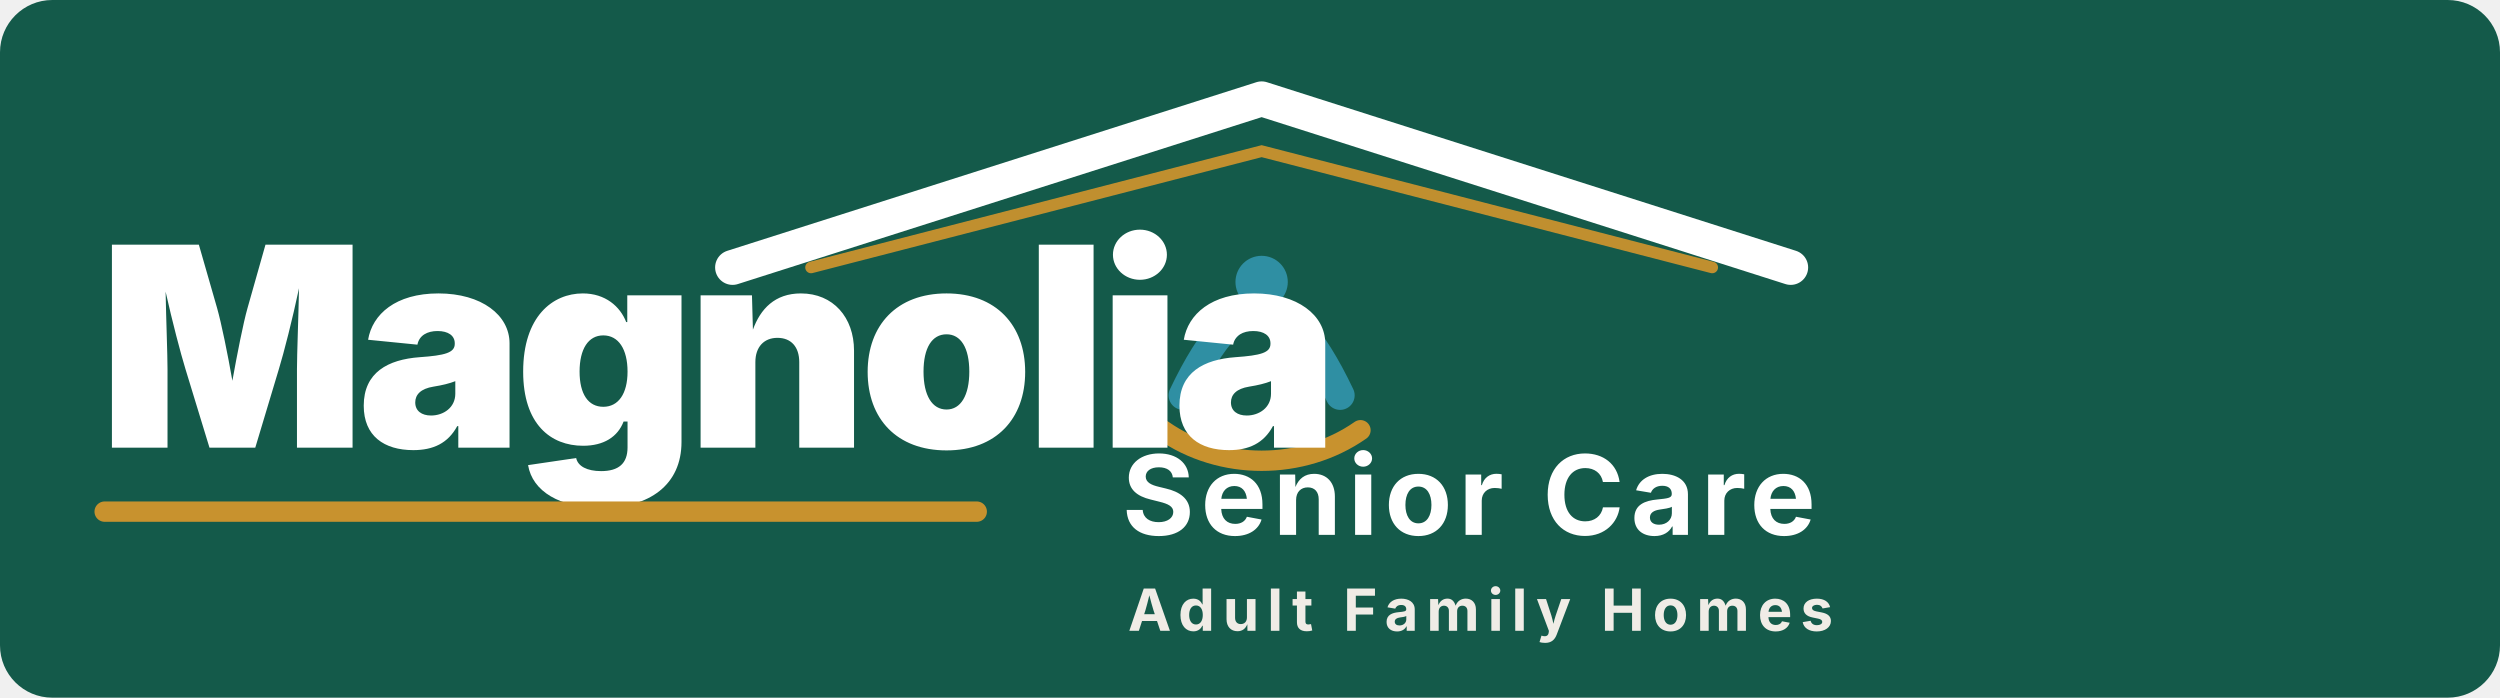
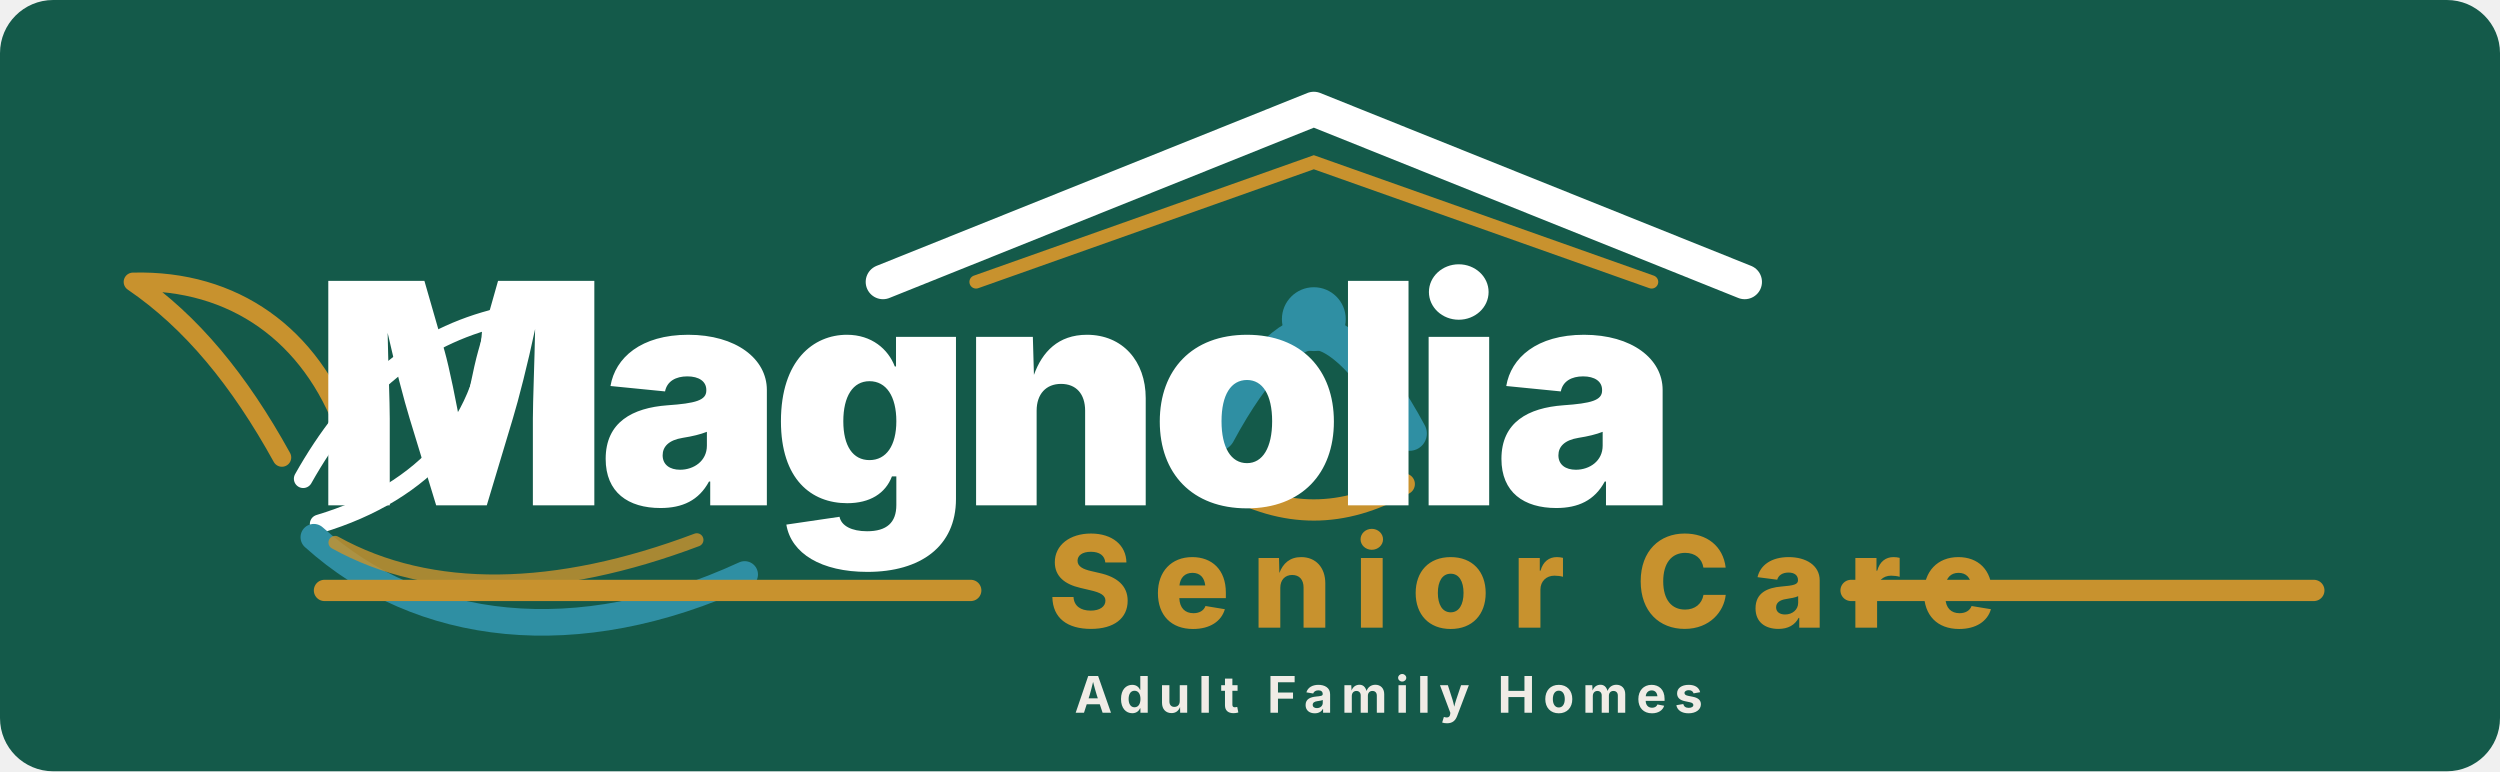
- <svg xmlns="http://www.w3.org/2000/svg" width="860" height="240" viewBox="0 0 860 240" role="img" aria-labelledby="title desc">
-   <rect width="860" height="240" rx="18" fill="#145A4A" />
+ <svg xmlns="http://www.w3.org/2000/svg" width="940" height="290" viewBox="0 0 940 290" role="img" aria-labelledby="title desc">
+   <rect width="940" height="290" rx="20" fill="#145A4A" />
  <g fill="none" fill-rule="evenodd">
-     <path d="M252 92L434 34L616 92" stroke="#FFFFFF" stroke-width="12" stroke-linecap="round" stroke-linejoin="round" />
-     <path d="M279 92L434 52L589 92" stroke="#C8922E" stroke-width="4" stroke-linecap="round" opacity=".95" />
-     <g transform="translate(382 54)">
-       <circle cx="52" cy="43" r="9" fill="#2F8FA3" />
-       <path d="M25 82C35 61 44 52 52 52C60 52 69 61 79 82" stroke="#2F8FA3" stroke-width="10" stroke-linecap="round" />
-       <path d="M18 94C38 108 66 108 86 94" stroke="#C8922E" stroke-width="7" stroke-linecap="round" />
+     <g transform="translate(36 72)">
+       <path d="M70 100C54 71 36 49 14 34C52 33 81 54 94 90" stroke="#C8922E" stroke-width="7" stroke-linecap="round" stroke-linejoin="round" />
+       <path d="M78 108C96 76 119 56 149 48C148 86 124 113 84 125" stroke="#FFFFFF" stroke-width="7" stroke-linecap="round" stroke-linejoin="round" />
+       <path d="M82 130C122 166 181 173 244 144" stroke="#2F8FA3" stroke-width="10" stroke-linecap="round" />
+       <path d="M90 132C126 152 173 151 226 131" stroke="#C8922E" stroke-width="5" stroke-linecap="round" opacity=".82" />
    </g>
-     <text x="34" y="154" fill="#FFFFFF" font-family="Inter, Avenir Next, Segoe UI, Arial, sans-serif" font-size="96" font-weight="850" letter-spacing="-3">Magnolia</text>
-     <path d="M36 176H336" stroke="#C8922E" stroke-width="7" stroke-linecap="round" />
-     <text x="386" y="184" fill="#FFFFFF" font-family="Inter, Avenir Next, Segoe UI, Arial, sans-serif" font-size="38" font-weight="750" letter-spacing="2.2">Senior Care</text>
-     <text x="388" y="217" fill="#F0ECE6" font-family="Inter, Avenir Next, Segoe UI, Arial, sans-serif" font-size="20" font-weight="650" letter-spacing="2.8">Adult Family Homes</text>
+     <g transform="translate(332 24)">
+       <path d="M0 82L162 17L324 82" stroke="#FFFFFF" stroke-width="13" stroke-linecap="round" stroke-linejoin="round" />
+       <path d="M35 82L162 37L289 82" stroke="#C8922E" stroke-width="5" stroke-linecap="round" />
+       <circle cx="162" cy="96" r="12" fill="#2F8FA3" />
+       <path d="M126 139C140 113 153 101 162 101C171 101 184 113 198 139" stroke="#2F8FA3" stroke-width="13" stroke-linecap="round" />
+       <path d="M128 158C151 171 173 171 196 158" stroke="#C8922E" stroke-width="8" stroke-linecap="round" />
+     </g>
+     <text x="118" y="190" fill="#FFFFFF" font-family="Inter, Avenir Next, Segoe UI, Arial, sans-serif" font-size="116" font-weight="850" letter-spacing="-4">Magnolia</text>
+     <path d="M122 222H365" stroke="#C8922E" stroke-width="8" stroke-linecap="round" />
+     <path d="M696 222H870" stroke="#C8922E" stroke-width="8" stroke-linecap="round" />
+     <text x="394" y="236" fill="#C8922E" font-family="Inter, Avenir Next, Segoe UI, Arial, sans-serif" font-size="48" font-weight="800" letter-spacing="8">Senior Care</text>
+     <text x="404" y="268" fill="#F0ECE6" font-family="Inter, Avenir Next, Segoe UI, Arial, sans-serif" font-size="19" font-weight="650" letter-spacing="3">Adult Family Homes</text>
  </g>
</svg>
